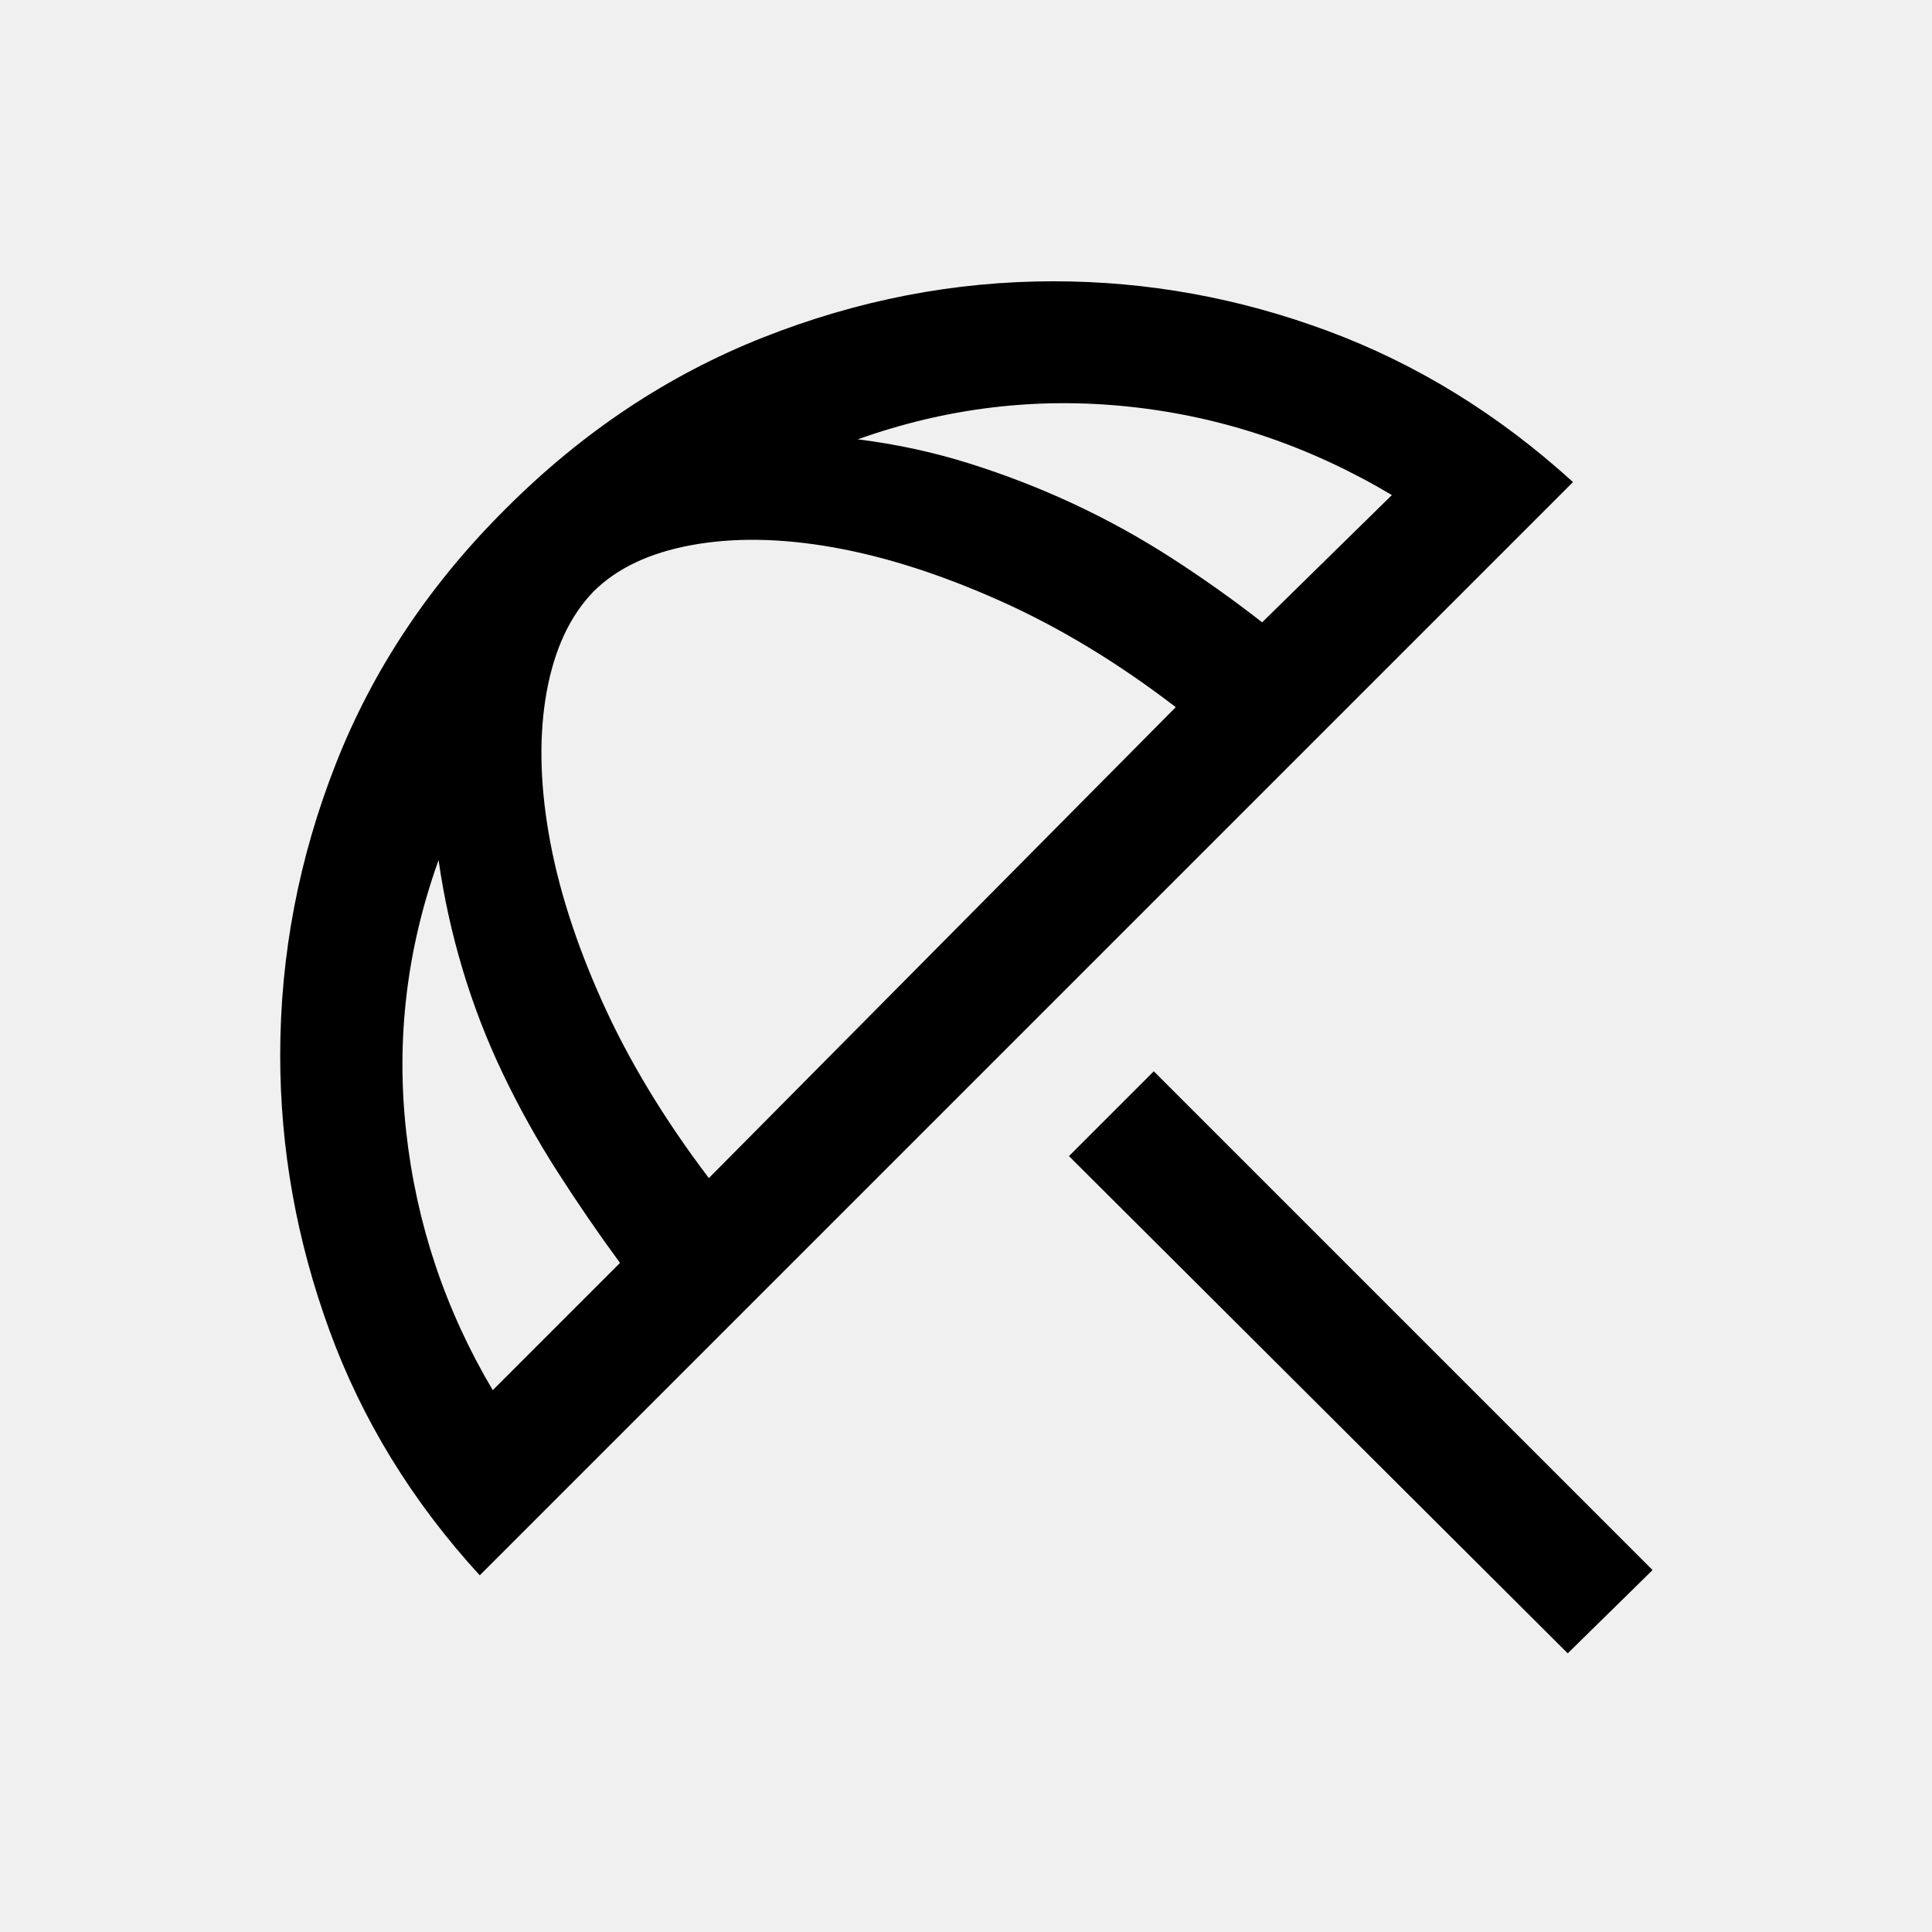
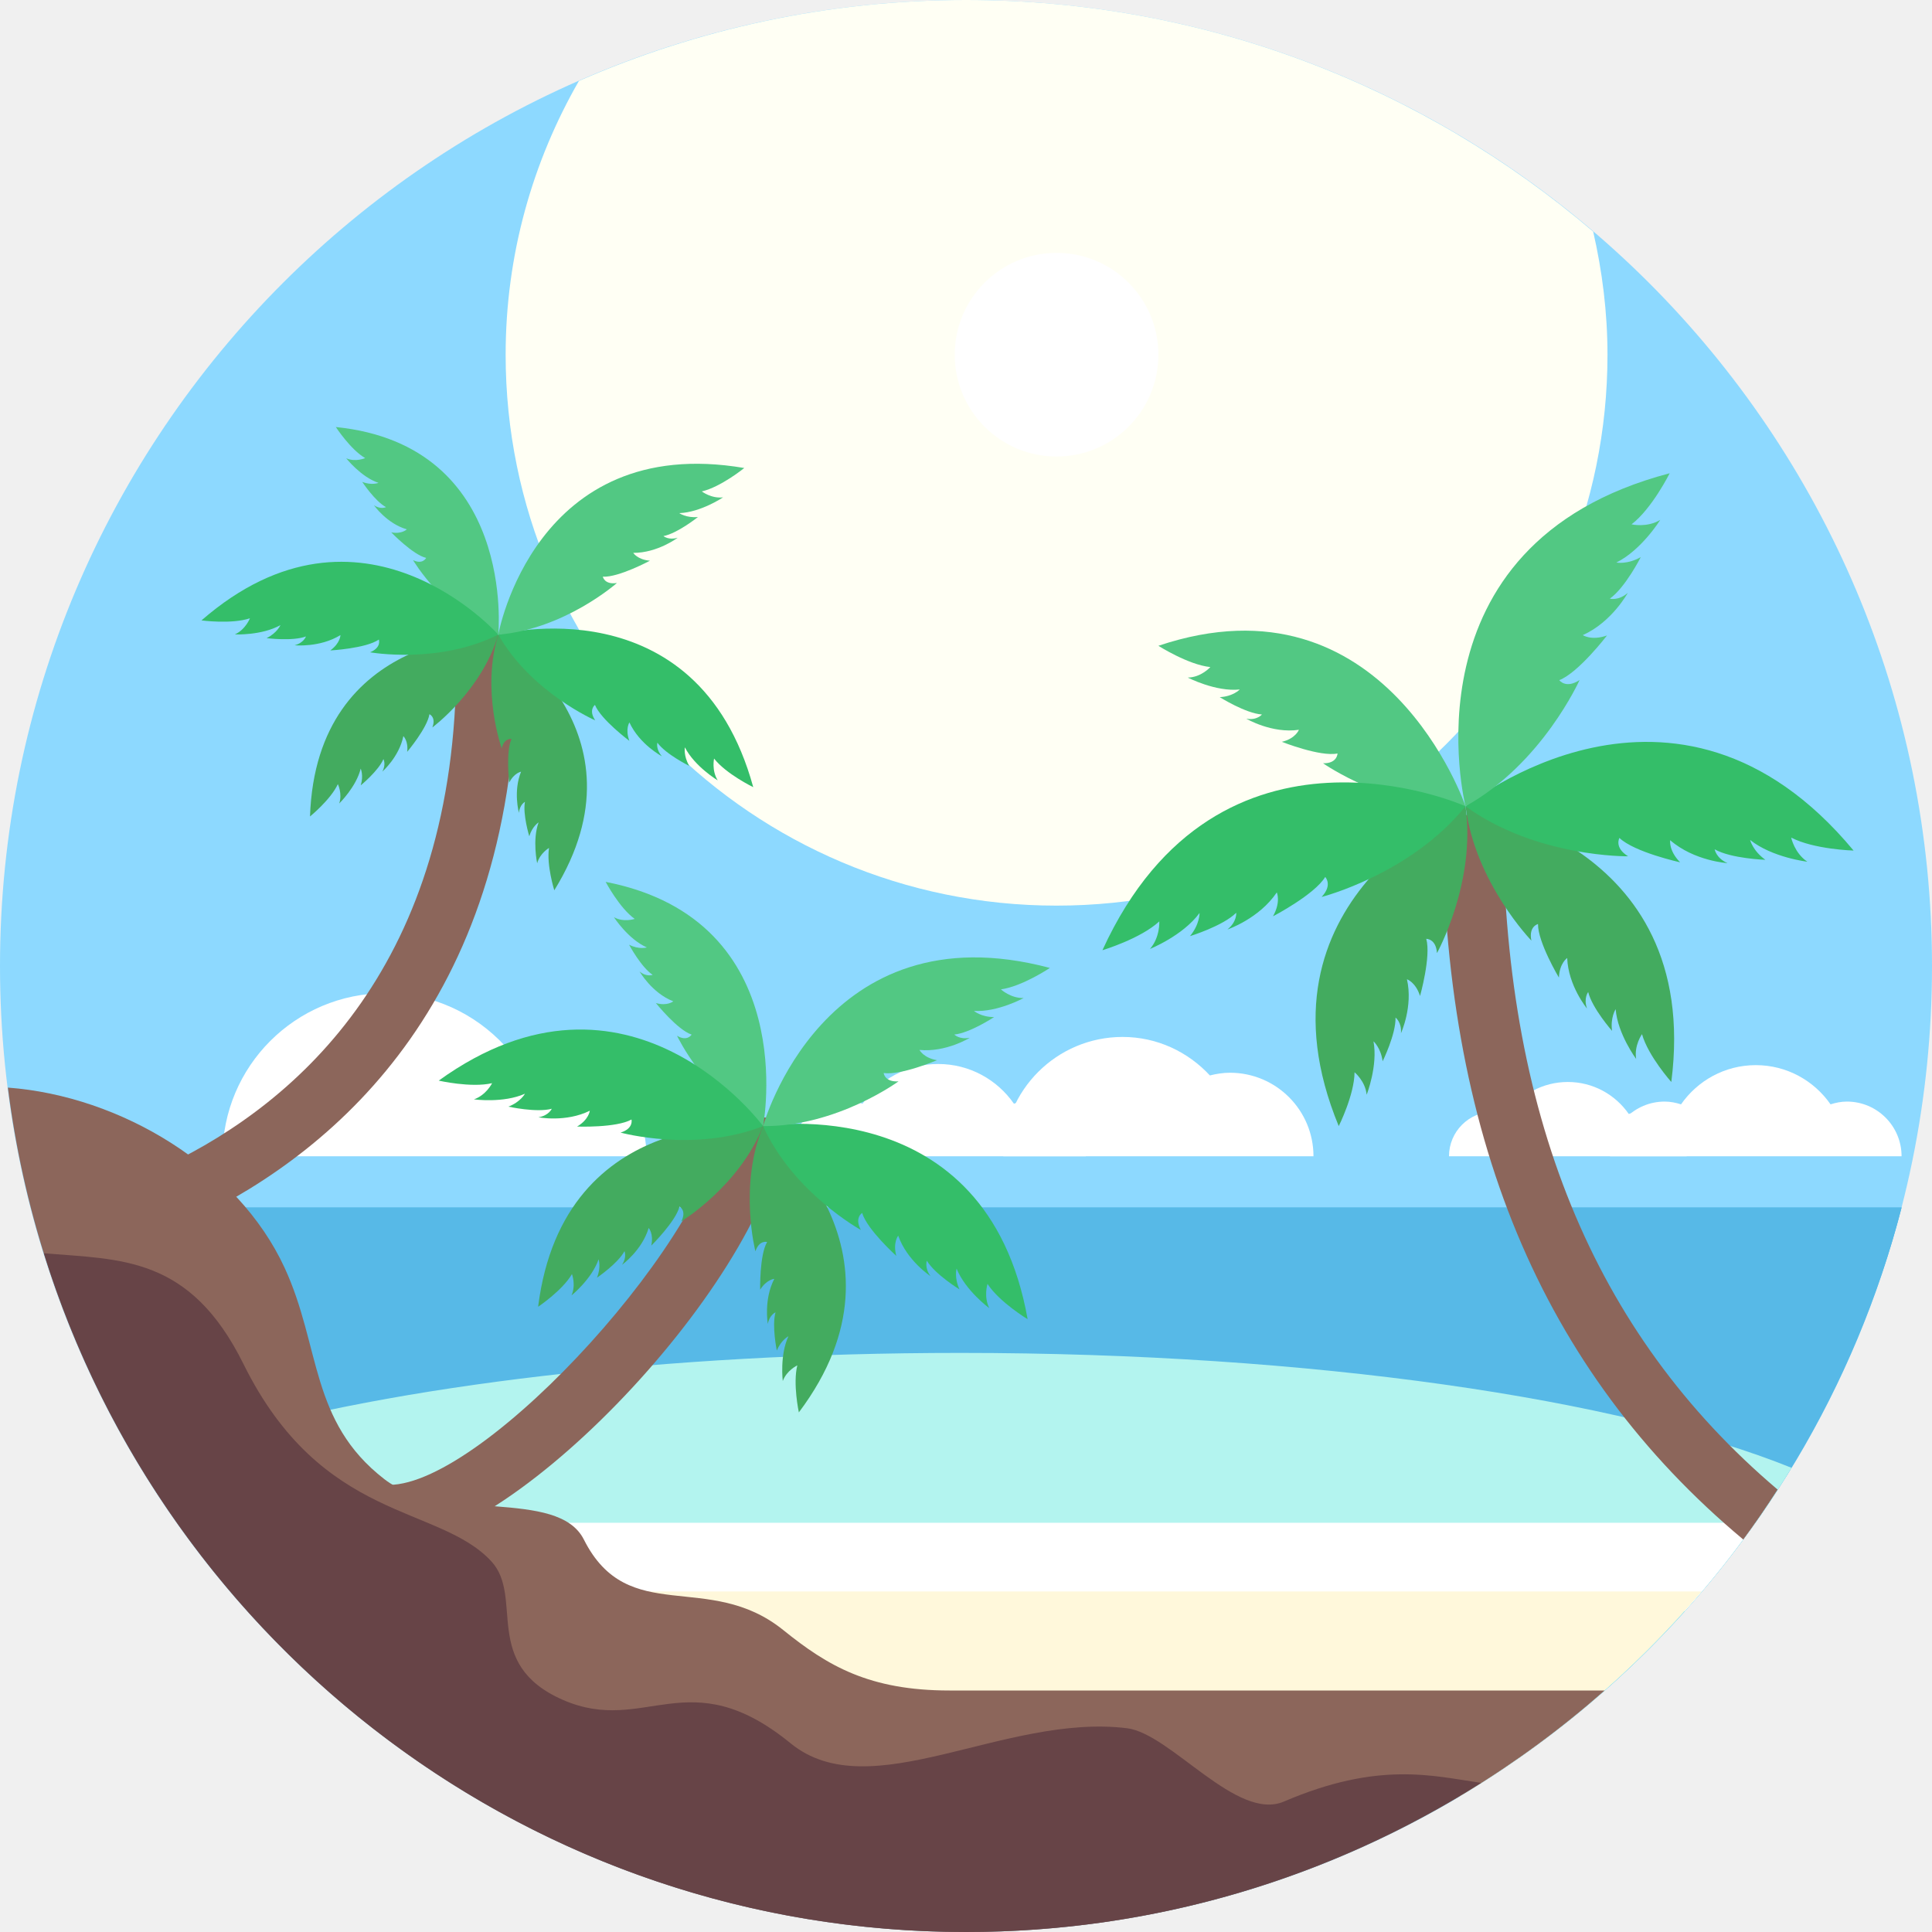
- <svg xmlns="http://www.w3.org/2000/svg" height="24" viewBox="0 -960 960 960" width="24">
-   <path d="M779-138.463 531.154-385.539l42.153-42.153 247.845 247.846L779-138.463Zm-540.615-38.77q-50.384-55-74.769-121.922-24.384-66.923-24.384-136.46 0-74.539 27.654-144.884 27.654-70.346 84.577-126.885 56.922-56.922 127.576-84.884 70.654-27.961 144.422-27.961 69.923 0 136.345 24.692 66.423 24.692 121.807 75.076L238.385-177.233Zm6.461-91.998 63.232-63.231q-16-21.769-31.077-45.308-15.077-23.539-27.077-48.616-12-25.077-20.039-51.885-8.038-26.808-11.961-54.347-23.693 65.924-16.117 134.732 7.577 68.808 43.039 128.655ZM352.23-374.615l232.001-234.001q-43-33-87.077-52.73-44.077-19.731-83.038-26.654-38.962-6.923-70.424-1.154-31.461 5.769-48.846 23.154-17.385 18-23.154 49.462-5.769 31.461.962 70.731 6.73 39.269 26.461 83.23 19.731 43.962 53.115 87.962Zm274.923-276.154L691.615-714q-61.462-36.616-130.463-43.923-69-7.308-134.924 16.232 28.539 3.538 55.347 11.961t51.885 20.115q25.077 11.693 48.501 26.769 23.423 15.077 45.192 32.077Z" />
+ <svg xmlns="http://www.w3.org/2000/svg" width="800px" height="800px" viewBox="0 0 1024 1024" class="icon" version="1.1">
+   <path d="M512 512m-512 0a512 512 0 1 0 1024 0 512 512 0 1 0-1024 0Z" fill="#8DD9FF" />
+   <path d="M306.846 42.884C282.266 85.666 268 135.122 268 188c0 161.266 130.732 292 292 292s292-130.734 292-292c0-22.462-2.776-44.236-7.578-65.242C754.962 46.282 638.918 0 512 0c-72.976 0-142.33 15.37-205.154 42.884z" fill="#FFFFF4" />
+   <path d="M560 188m-137.278 0a137.278 137.278 0 1 0 274.556 0 137.278 137.278 0 1 0-274.556 0Z" fill="#FFFFF4" />
+   <path d="M696.17 612.834c0-24.444-19.816-44.262-44.262-44.262-3.69 0-7.216 0.584-10.644 1.434-11.55-12.472-27.924-20.404-46.264-20.404-34.922 0-63.23 28.31-63.23 63.23h164.4z" fill="#FFFFFF" />
+   <path d="M342.636 612.834c0-33.41-27.084-60.494-60.494-60.494-5.042 0-9.864 0.798-14.546 1.96-15.786-17.046-38.166-27.886-63.232-27.886-47.728 0-86.422 38.692-86.422 86.422h224.694zM546.174 583.498c-3.078 0-5.986 0.606-8.774 1.484-8.832-12.694-23.48-21.042-40.116-21.042s-31.286 8.346-40.116 21.042c-2.788-0.88-5.696-1.484-8.774-1.484-16.202 0-29.334 13.134-29.334 29.334h156.452c-0.004-16.2-13.138-29.334-29.338-29.334zM870.338 589.216c-2.478 0-4.82 0.488-7.064 1.196-7.11-10.22-18.904-16.94-32.298-16.94s-25.188 6.72-32.298 16.94c-2.244-0.708-4.586-1.196-7.064-1.196-13.044 0-23.616 10.574-23.616 23.616h125.956c0.002-13.042-10.572-23.616-23.616-23.616z" fill="#FFFFFF" />
+   <path d="M978.896 583.86c-3.04 0-5.912 0.598-8.666 1.466-8.722-12.538-23.192-20.782-39.624-20.782s-30.9 8.244-39.624 20.782c-2.754-0.868-5.626-1.466-8.666-1.466-16.002 0-28.974 12.972-28.974 28.974h154.526c0.002-16.002-12.97-28.974-28.972-28.974z" fill="#FFFFFF" />
+   <path d="M1007.87 640H93.334L176 832s236.274 138.666 304.804 154.666c28.182 6.58 77.542 17.668 125.896 28.448C802.28 978.52 958.744 830.866 1007.87 640z" fill="#57B9E7" />
+   <path d="M949.566 777.974c-90.412-36.49-253.754-60.906-440.576-60.906-158.144 0-299.578 17.48-394.142 44.974l25.95 59.264s175.652 101.352 279.552 146.722c28.814 1.226 58.398 1.9 88.64 1.9 96.968 0 187.532-6.618 264.998-18.038 71.726-42.812 132.138-102.606 175.578-173.916z" fill="#B3F4EF" />
+   <path d="M930.302 807.114H264.384V854h628.548c13.358-14.856 25.806-30.534 37.37-46.886z" fill="#FFFFFF" />
+   <path d="M901.872 843.498H264.384S392.964 930 394.482 930c0.982 0 192.606 16.7 327.886 28.5 17.726-1.988 35.03-4.164 51.62-6.608 48.422-28.904 91.516-65.694 127.884-108.394z" fill="#FFF8DB" />
+   <path d="M512 666c179.66 0 343.304 21.576 466.314 56.942 12.042-26.562 22.154-54.186 29.554-82.942H93.334l27.624 64.158C232.218 680.102 366.86 666 512 666z" fill="#57B9E7" />
+   <path d="M95.438 648a16 16 0 0 1-6.938-30.422c69.938-33.602 153.312-107.062 153.312-266.218 0-8.836 7.156-16 16-16s16 7.164 16 16c0 175.796-93.25 257.484-171.468 295.062a15.968 15.968 0 0 1-6.906 1.578z" fill="#8C665B" />
+   <path d="M264.092 336.366s-96.428-2.524-99.782 96.376c0 0 10.934-8.866 14.764-17.14 0 0 2.476 5.014 0.722 10.248 0 0 9.016-8.764 11.382-18.472 0 0 1.63 3.622 0.032 8.866 0 0 9.416-7.736 12.014-13.914 0 0 1.534 2.778-0.6 6.65 0 0 8.934-7.766 11.164-18.822 0 0 2.726 2.524 2.026 8.33 0 0 10.682-12.666 11.792-19.948 0 0 3.646 1.522 1.562 7.014 0-0.002 26.176-19.456 34.924-49.188z" fill="#43AB5F" />
+   <path d="M264.092 336.366s81.684 51.31 29.694 135.51c0 0-4.194-13.438-2.798-22.448 0 0-4.84 2.802-6.278 8.132 0 0-2.654-12.29 0.756-21.686 0 0-3.364 2.114-4.936 7.366 0 0-3.556-11.656-2.296-18.24 0 0-2.816 1.464-3.184 5.87 0 0-3.136-11.416 1.13-21.854 0 0-3.668 0.592-6.3 5.812 0 0-1.878-16.462 1.232-23.14 0 0-3.88-0.752-5.186 4.976-0.002-0.002-11.018-30.698-1.834-60.298z" fill="#43AB5F" />
+   <path d="M264.092 336.366s9.924-100.266-86.094-110.032c0 0 7.784 11.95 15.542 16.464 0 0-5.074 2.26-10.034 0.1 0 0 7.834 9.946 17.102 13.026 0 0-3.652 1.47-8.634-0.528 0 0 6.8 10.296 12.616 13.394 0 0-2.822 1.42-6.426-1.046 0 0 6.868 9.796 17.458 12.82 0 0-2.668 2.68-8.266 1.584 0 0 11.504 11.926 18.508 13.546 0 0-1.766 3.7-6.95 1.18 0 0 16.912 28.494 45.178 39.492z" fill="#52C883" />
+   <path d="M264.092 336.366s-72.242-81.592-157.3-7.542c0 0 15.824 2.142 25.676-1.12 0 0-2.274 5.94-7.992 8.556 0 0 14.26 0.638 24.18-4.95 0 0-1.762 4.16-7.368 6.912 0 0 13.71 1.768 20.866-0.886 0 0-1.136 3.424-6.008 4.67 0 0 13.364 1.346 24.302-5.402 0 0-0.002 4.212-5.384 8.144 0 0 18.798-1.018 25.728-5.758 0 0 1.542 4.194-4.646 6.74 0.002 0.002 36.408 6.504 67.946-9.364zM264.092 336.366s105.342-27.918 135.144 80.85c0 0-14.362-6.98-20.758-15.154 0 0-1.398 6.204 1.914 11.55 0 0-12.226-7.368-17.39-17.516 0 0-0.838 4.44 2.306 9.838 0 0-12.394-6.122-16.882-12.296 0 0-0.95 3.48 2.416 7.216 0 0-11.872-6.282-17.242-17.96 0 0-2.33 3.51-0.028 9.764 0 0-15.088-11.26-18.23-19.044 0 0-3.606 2.638 0.136 8.184-0.004 0-33.916-14.75-51.386-45.432z" fill="#34BE69" />
+   <path d="M264.092 336.366s19.218-107.27 130.388-88.314c0 0-12.396 10.068-22.506 12.41 0 0 5.032 3.888 11.276 3.146 0 0-11.846 7.966-23.222 8.358 0 0 3.668 2.638 9.888 2.068 0 0-10.784 8.646-18.278 10.104 0 0 2.75 2.33 7.56 0.86 0 0-10.712 8.104-23.562 8.036 0 0 2.196 3.596 8.836 4.152 0 0-16.58 8.916-24.964 8.474 0 0 0.866 4.384 7.476 3.336-0.002 0.002-27.702 24.504-62.892 27.37z" fill="#52C883" />
+   <path d="M206.116 819.5v-32.466c51.456 0 174.184-135.482 177.434-195.894l32.434 1.744c-4.248 78.366-141.528 226.616-209.868 226.616z" fill="#8C665B" />
+   <path d="M560 188m-53.97 0a53.97 53.97 0 1 0 107.94 0 53.97 53.97 0 1 0-107.94 0Z" fill="#FFFFFF" />
+   <path d="M415.19 864c-39.648-32-82.232-1.334-105.728-48-13.858-27.526-75.732-8.8-105.728-32-39.648-30.666-33.578-70.166-52.864-112-24.78-53.75-86.986-91.092-146.69-95.55C35.896 828.772 251.076 1024 512 1024c129.798 0 248.23-48.394 338.474-128H503.296c-42.586 0-64.618-13.042-88.106-32z" fill="#8C665B" />
+   <path d="M404.448 596.854s-105.6-12.472-119.232 95.756c0 0 12.896-8.634 17.932-17.33 0 0 2.214 5.754-0.238 11.324 0 0 10.778-8.712 14.354-19.134 0 0 1.426 4.14-0.858 9.736 0 0 11.116-7.544 14.588-14.066 0 0 1.404 3.204-1.328 7.24 0 0 10.59-7.626 14.15-19.538 0 0 2.738 3.046 1.386 9.348 0 0 13-12.83 14.952-20.712 0 0 3.85 2.038 1.008 7.858 0-0.002 30.69-18.726 43.286-50.482z" fill="#43AB5F" />
+   <path d="M404.448 596.854s84.504 64.544 18.962 151.742c0 0-3.25-15.174-0.814-24.924 0 0-5.594 2.59-7.71 8.296 0 0-1.676-13.758 3.01-23.728 0 0-3.904 1.982-6.16 7.588 0 0-2.73-13.154-0.684-20.254 0 0-3.238 1.324-4.086 6.122 0 0-2.294-12.848 3.438-23.878 0 0-4.086 0.28-7.5 5.746 0 0-0.406-18.26 3.68-25.278 0 0-4.182-1.216-6.194 4.94 0.002 0.002-9.002-34.804 4.058-66.372z" fill="#43AB5F" />
+   <path d="M404.448 596.854s20.982-109.068-83.438-129.448c0 0 7.342 13.9 15.404 19.636 0 0-5.796 1.97-11.024-0.898 0 0 7.598 11.706 17.462 16.02 0 0-4.156 1.246-9.424-1.448 0 0 6.43 11.986 12.502 15.972 0 0-3.242 1.274-6.95-1.796 0 0 6.554 11.446 17.874 15.828 0 0-3.2 2.674-9.234 0.906 0 0 11.428 14.25 18.954 16.732 0 0-2.31 3.884-7.748 0.596 0.002 0.002 15.7 32.98 45.622 47.9z" fill="#52C883" />
+   <path d="M404.448 596.854s-71.094-96.836-171.918-24.106c0 0 17.156 3.944 28.3 1.354 0 0-3.094 6.292-9.634 8.59 0 0 15.59 2.136 27.042-3 0 0-2.352 4.39-8.784 6.846 0 0 14.872 3.32 22.996 1.126 0 0-1.59 3.644-7.064 4.522 0 0 14.534 2.822 27.222-3.484 0 0-0.426 4.624-6.73 8.398 0 0 20.738 0.774 28.822-3.732 0 0 1.27 4.76-5.778 6.93-0.002 0 39.308 10.8 75.526-3.444zM404.448 596.854s118.446-20.048 140.218 102.35c0 0-15.064-9.108-21.262-18.722 0 0-2.158 6.67 0.938 12.87 0 0-12.68-9.318-17.328-20.978 0 0-1.366 4.79 1.542 11.03 0 0-12.99-7.966-17.296-15.198 0 0-1.392 3.724 1.926 8.166 0 0-12.4-8.092-17.12-21.45 0 0-2.912 3.618-1.014 10.714 0 0-15.43-13.878-18.096-22.74 0 0-4.224 2.534-0.674 8.998-0.002 0.002-35.744-19.602-51.834-55.04z" fill="#34BE69" />
+   <path d="M404.448 596.854s31.888-115.822 152.018-83.828c0 0-14.62 9.804-25.956 11.358 0 0 5.134 4.774 12.062 4.588 0 0-13.804 7.554-26.334 6.838 0 0 3.762 3.264 10.646 3.266 0 0-12.708 8.406-21.08 9.254 0 0 2.786 2.836 8.212 1.706 0 0-12.574 7.818-26.674 6.452 0 0 2.05 4.168 9.282 5.448 0 0-19.098 8.118-28.258 6.79 0 0 0.51 4.9 7.87 4.414 0.002-0.002-32.87 24.108-71.788 23.714z" fill="#52C883" />
+   <path d="M796.516 432h-32c0 168.766 52.306 294.5 159.45 383.972 6.358-8.602 12.384-17.458 18.204-26.46-97.882-83.006-145.654-200.12-145.654-357.512z" fill="#8C665B" />
+   <path d="M776.754 427.324s-116.832 49.294-67.192 169.534c0 0 8.284-16.55 8.38-28.534 0 0 5.686 4.66 6.424 11.88 0 0 6.042-15.384 3.608-28.294 0 0 3.918 3.452 4.848 10.598 0 0 7.078-14.372 6.836-23.18 0 0 3.342 2.494 2.89 8.288 0 0 6.484-14.148 3.156-28.594 0 0 4.634 1.544 6.946 8.874 0 0 5.92-20.962 3.296-30.284 0 0 5.192-0.156 5.676 7.552 0 0.002 20.788-37.494 15.132-77.84z" fill="#43AB5F" />
+   <path d="M776.754 427.324s125.646 17.124 109.074 146.15c0 0-12.312-13.816-15.53-25.36 0 0-4.274 5.982-3.104 13.144 0 0-9.844-13.276-10.86-26.376 0 0-2.882 4.356-1.914 11.498 0 0-10.582-12.028-12.644-20.596 0 0-2.578 3.282-0.628 8.756 0 0-9.948-11.968-10.504-26.782 0 0-4.07 2.698-4.39 10.378 0 0-11.182-18.694-11.08-28.376 0 0-5.054 1.204-3.51 8.772-0.002-0.004-29.848-30.784-34.91-71.208z" fill="#43AB5F" />
+   <path d="M776.754 427.324s-42.516-125.442-162.784-85.044c0 0 15.802 10.086 27.542 11.282 0 0-4.848 5.458-11.958 5.564 0 0 14.776 7.66 27.544 6.318 0 0-3.576 3.74-10.624 4.052 0 0 13.728 8.638 22.374 9.194 0 0-2.61 3.23-8.264 2.234 0 0 13.538 8.004 27.86 5.878 0 0-1.74 4.658-9.04 6.382 0 0 20.244 8.04 29.512 6.178 0 0-0.106 5.388-7.682 5.184-0.002 0 35.708 24.942 75.52 22.778z" fill="#52C883" />
+   <path d="M776.754 427.324s-130.768-58.504-192.444 76.31c0 0 20.11-6.02 30.138-15.272 0 0 0.5 8.346-4.926 14.582 0 0 17.422-6.972 26.268-19.046 0 0 0.148 5.936-5.072 12.274 0 0 17.376-5.32 24.504-12.382 0 0 0.498 4.714-4.66 8.85 0 0 16.732-5.64 26.17-19.652 0 0 2.282 5.046-2.028 12.674 0 0 21.956-11.416 27.682-20.854 0 0 4.12 4.186-1.908 10.59 0.002 0.002 47.12-11.964 76.276-48.074z" fill="#34BE69" />
+   <path d="M776.754 427.324s110.99-90.58 205.684 23.49c0 0-20.984-0.566-33.076-6.882 0 0 1.692 8.186 8.558 12.792 0 0-18.638-2.19-30.326-11.538 0 0 1.406 5.772 8.098 10.528 0 0-18.162-0.604-26.886-5.564 0 0 0.75 4.682 6.808 7.33 0 0-17.624-1.082-30.39-12.15 0 0-0.886 5.468 5.262 11.706 0 0-24.174-5.296-32.162-12.912 0 0-2.886 5.116 4.602 9.726 0.002-0.004-48.608 0.734-86.172-26.526z" fill="#34BE69" />
+   <path d="M776.754 427.324s-35.186-138.87 108.214-176.488c0 0-9.38 18.78-20.218 27.07 0 0 8.136 1.926 15.21-2.35 0 0-9.862 15.966-23.272 22.606 0 0 5.824 1.168 12.962-2.888 0 0-8.222 16.204-16.404 22.016 0 0 4.558 1.298 9.52-3.072 0 0-8.428 15.516-23.854 22.406 0 0 4.58 3.114 12.832 0.18 0 0-15.016 19.67-25.294 23.69 0 0 3.416 4.778 10.76-0.062 0.002 0.002-19.874 44.368-60.456 66.892z" fill="#52C883" />
+   <path d="M129.044 722.942c-28.354-57.338-64.972-55.276-105.776-58.678C88.09 872.646 282.282 1024 512 1024c100.416 0 193.964-29.062 272.986-79.036-25.596-3.732-54.32-11.632-104.454 9.886-25.078 10.764-60.038-36.008-83.19-38.85-65.136-8-136.01 42.5-178.286 8-54.216-44.242-77.056-4-120.646-23.002-43.59-19-20.49-54.504-37.974-73.442-27.906-30.222-89.77-20.442-131.392-104.614z" fill="#674447" />
</svg>
